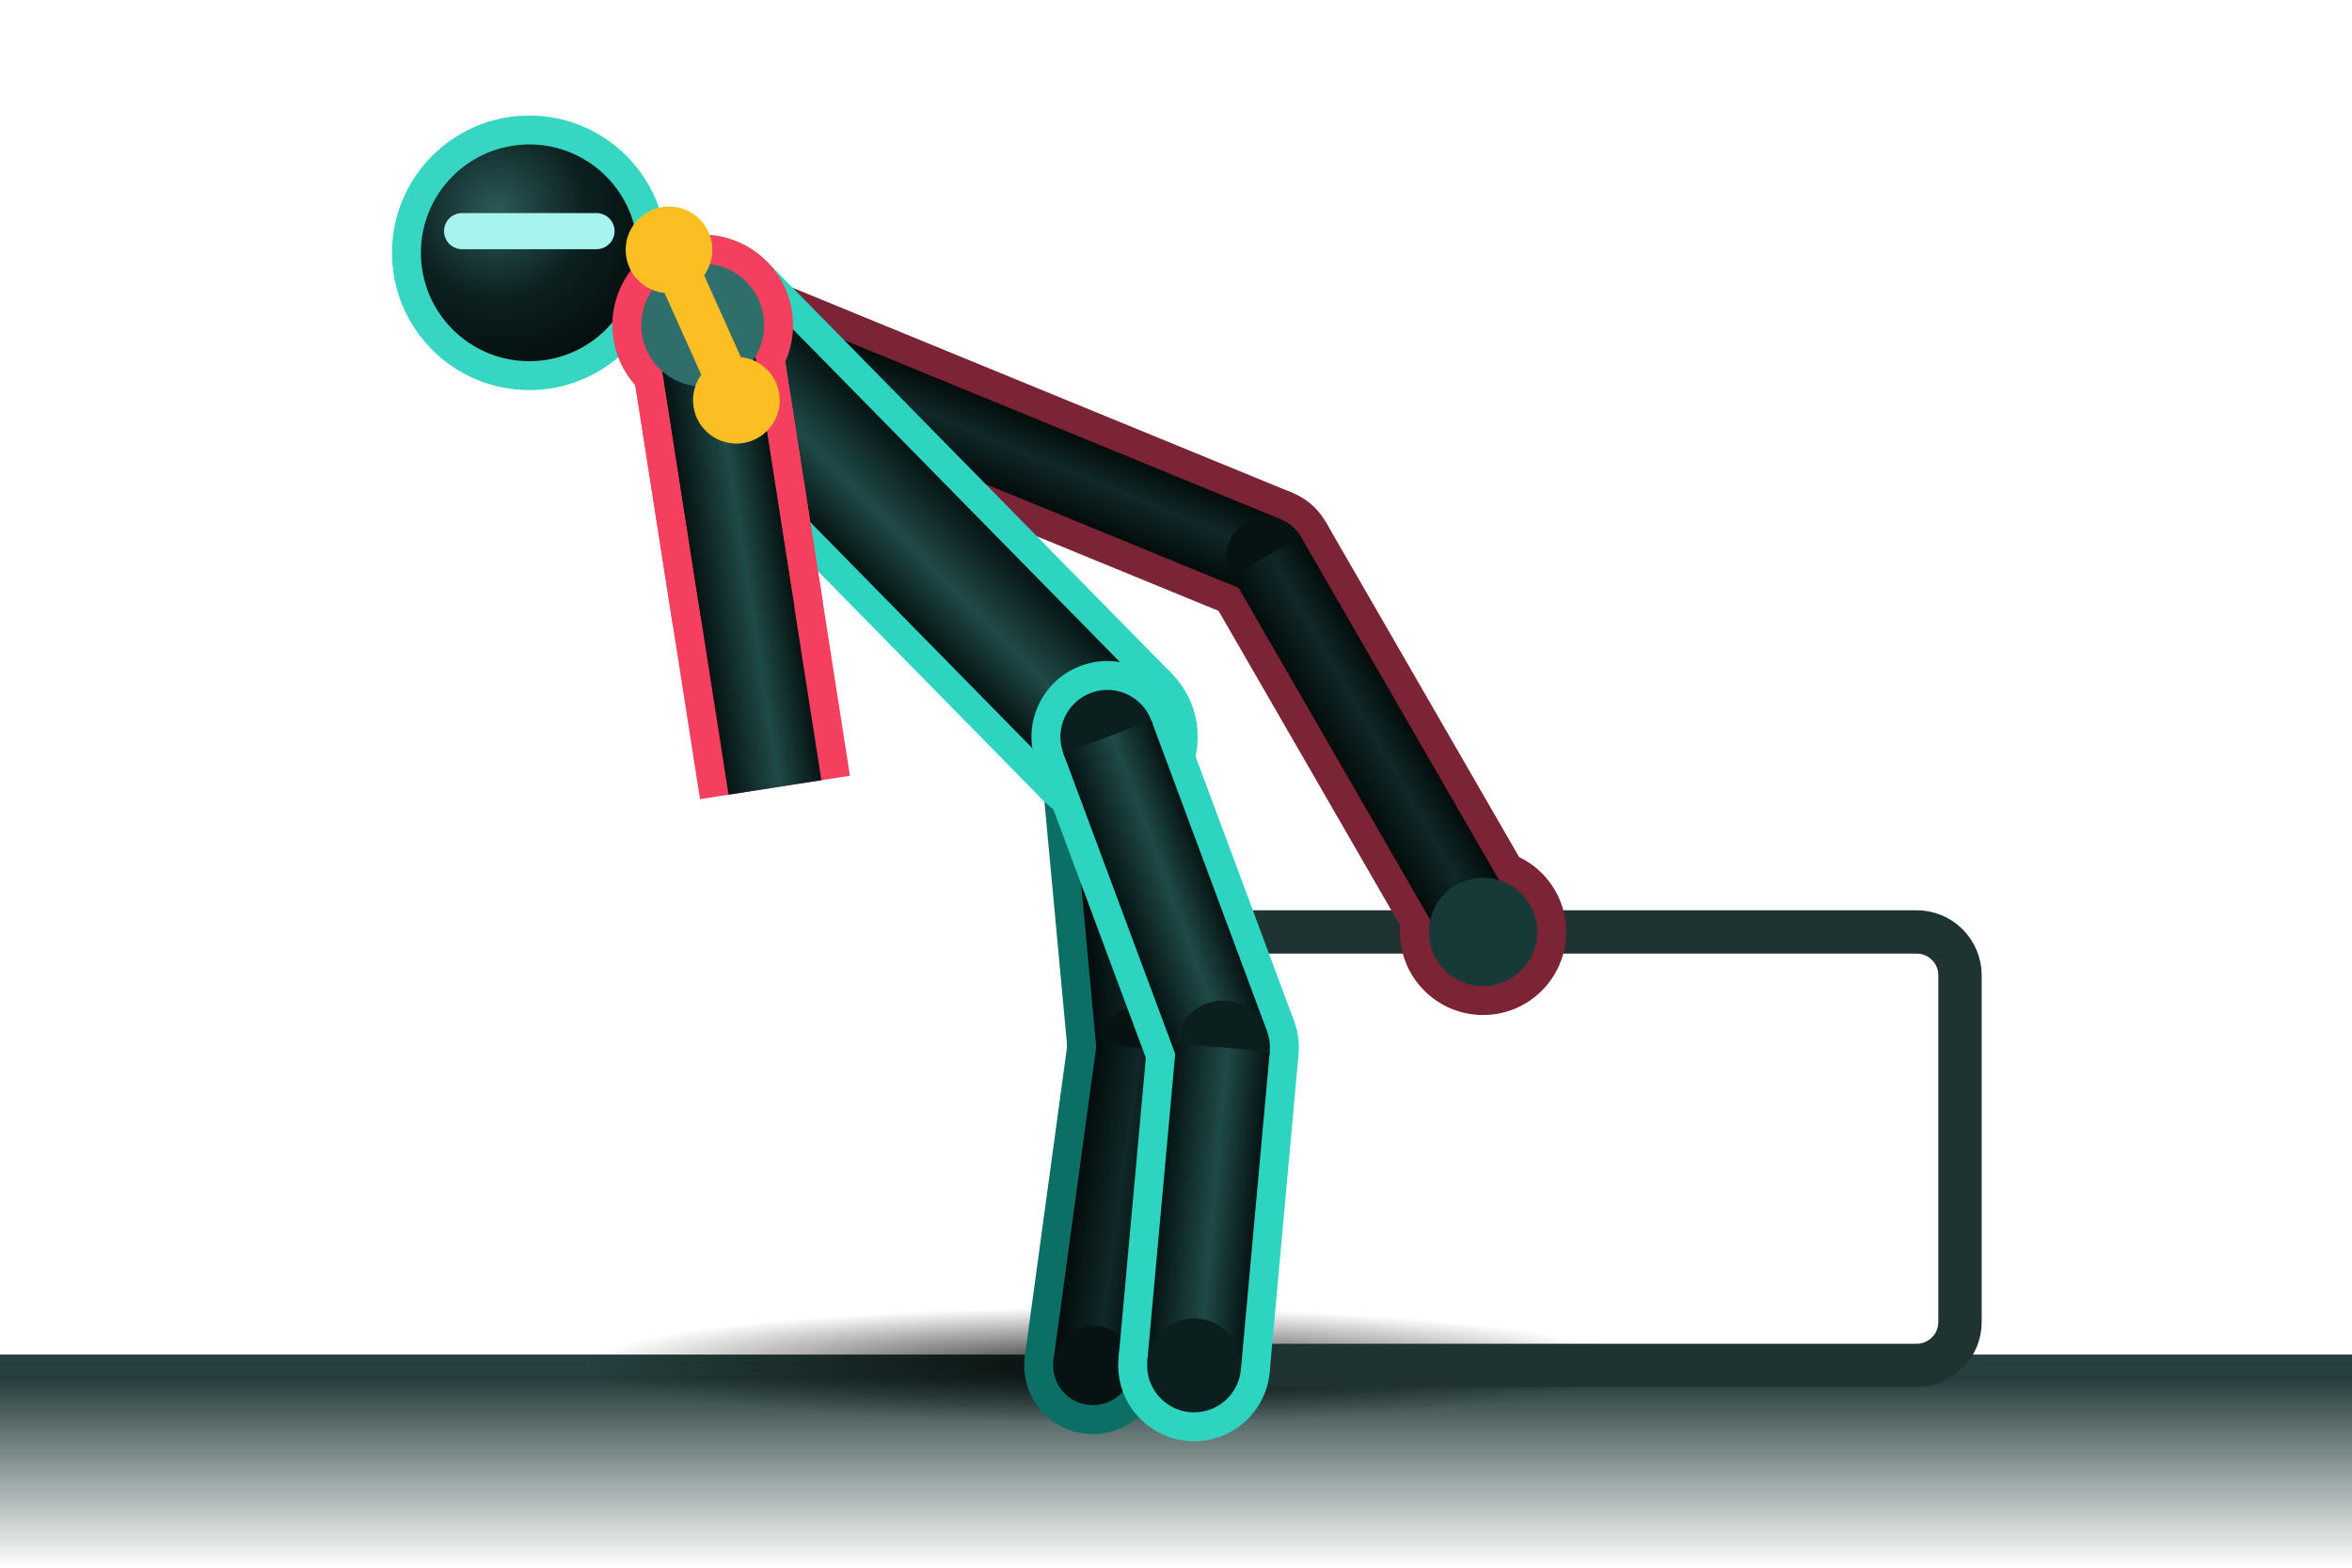
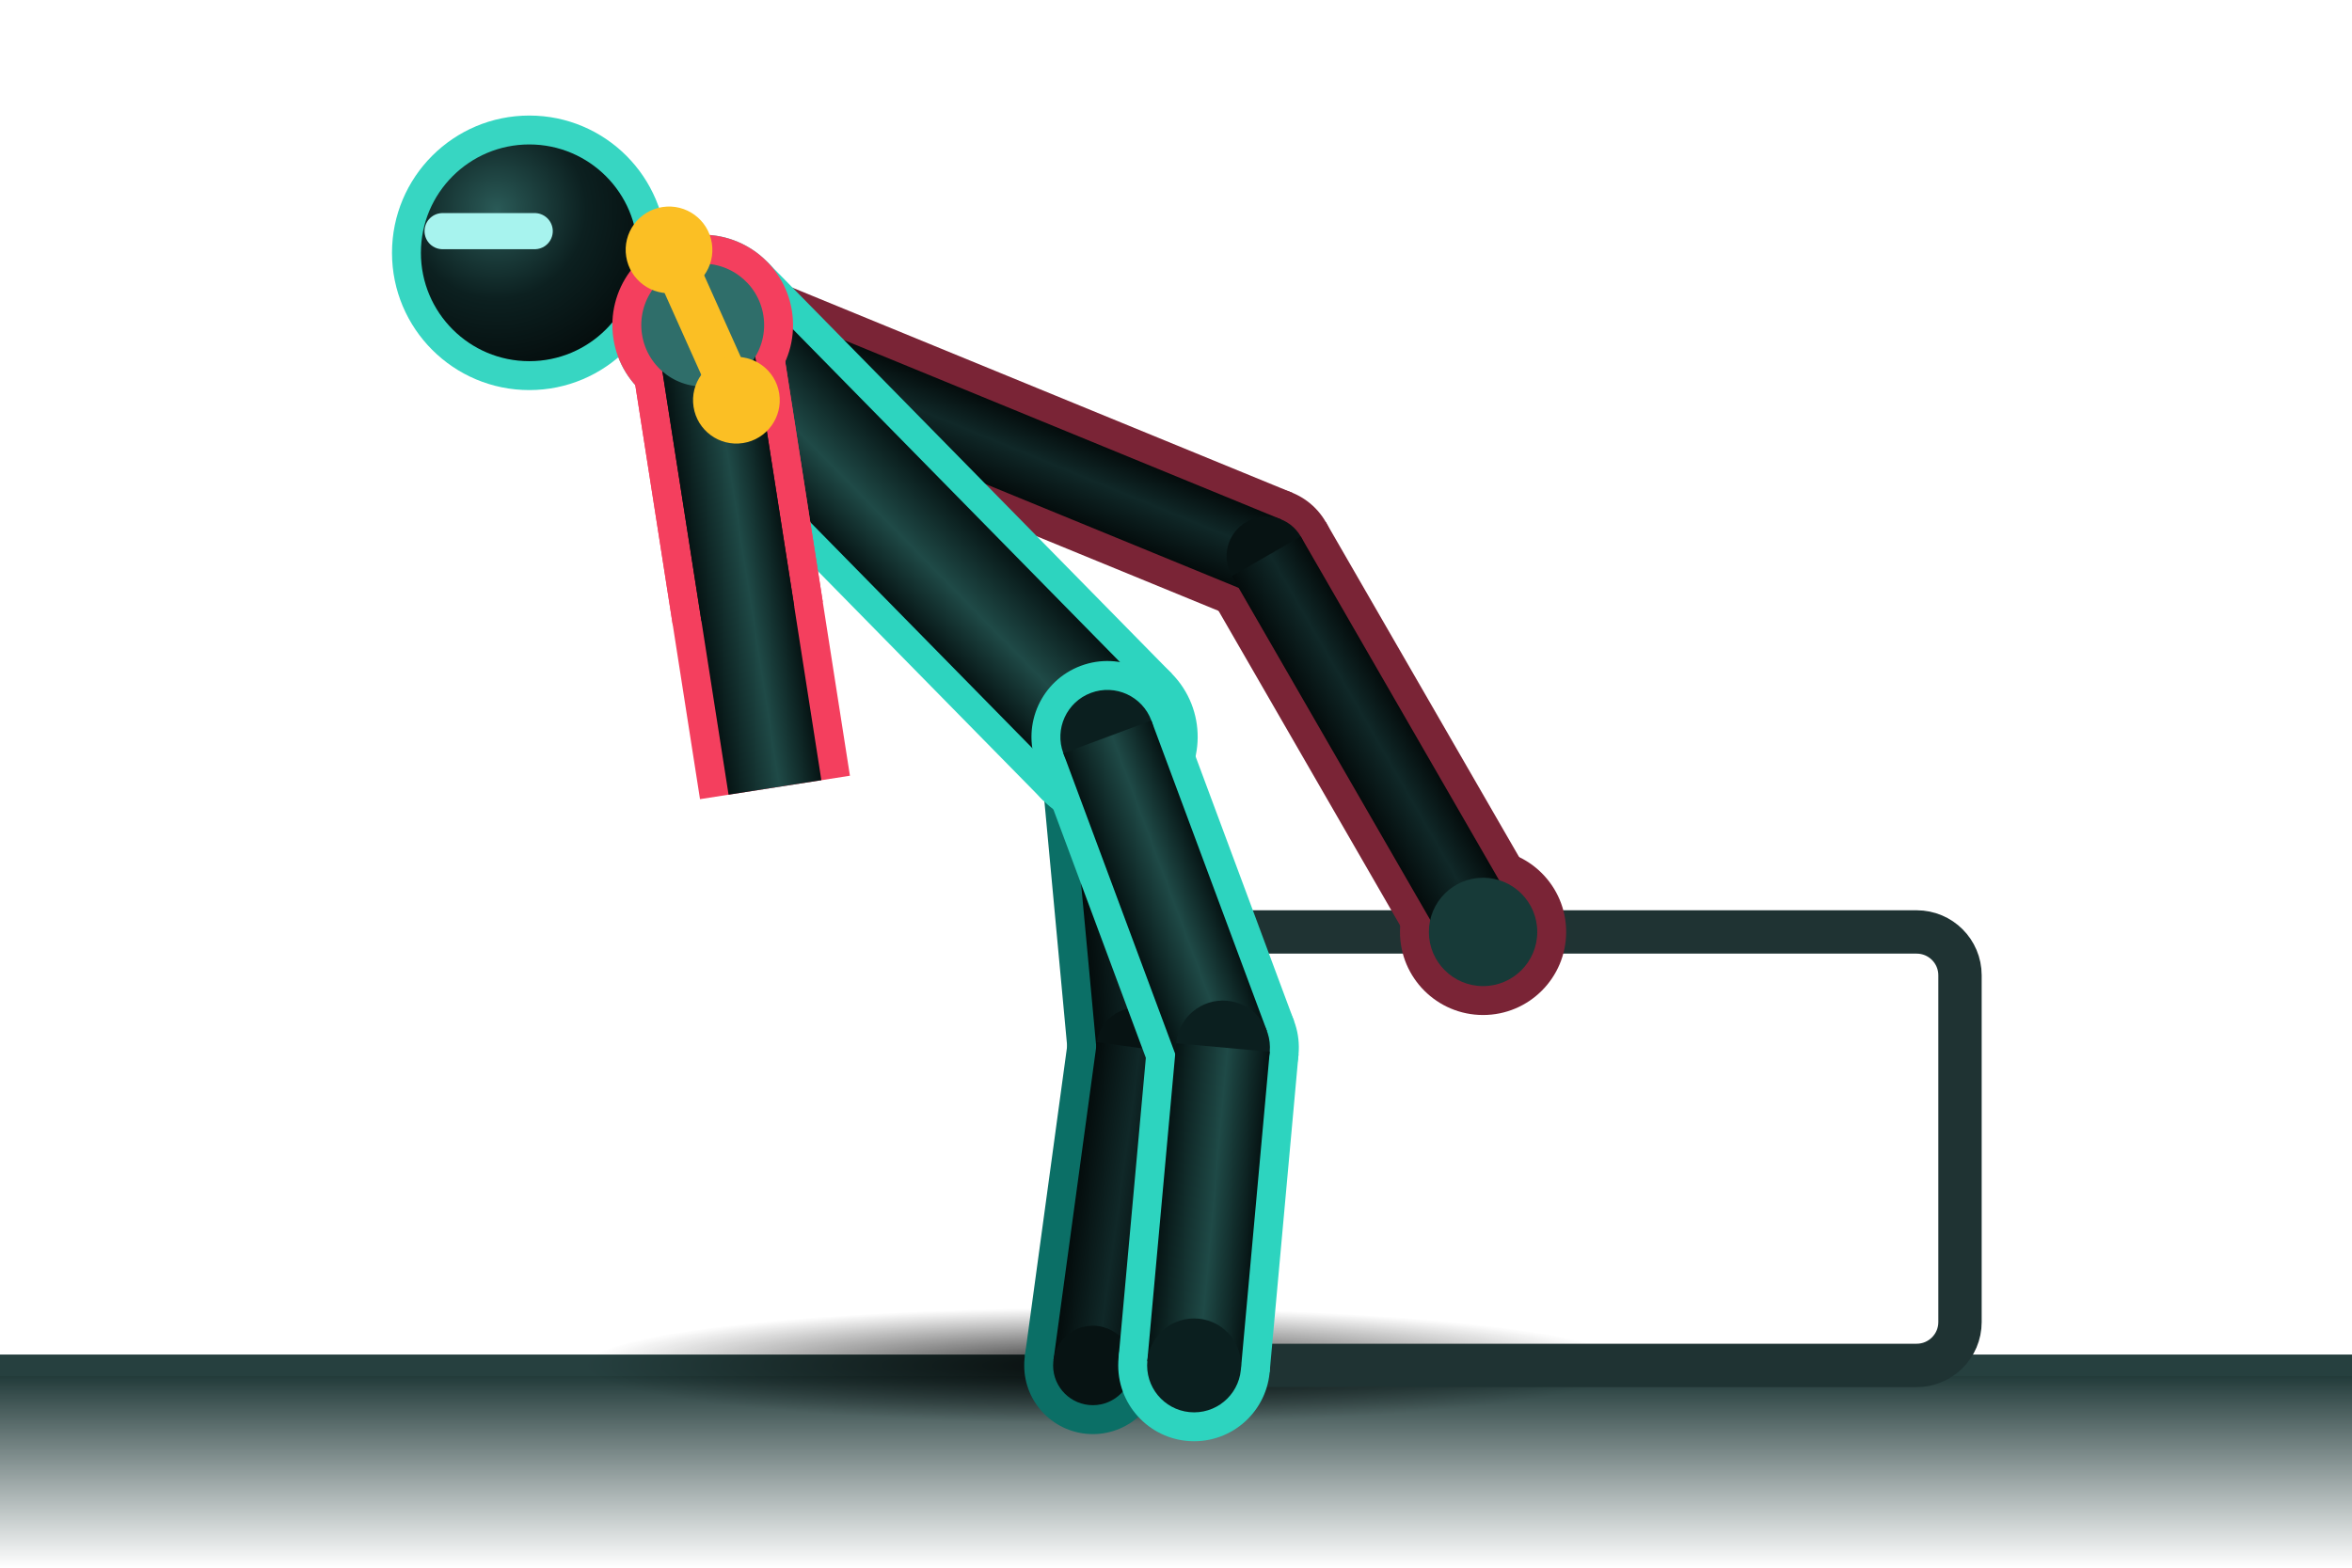
<svg xmlns="http://www.w3.org/2000/svg" viewBox="0 0 325.5 217">
  <style>g{transform-box:view-box;transform-origin:0 0}@keyframes m0{0%,90%,100%{transform:translate(64.78px,0px) rotate(0.35deg)}40%{transform:translate(64.78px,0px) rotate(-130.52deg);animation-timing-function:linear}50%{transform:translate(64.78px,0px) rotate(-130.52deg)}}.m0{animation:m0 2.4s cubic-bezier(.45,0,.55,1) infinite}@keyframes m1{0%,90%,100%{transform:scale(1,1)}40%,50%{transform:scale(0.46,1)}}.m1{animation:m1 2.4s cubic-bezier(.45,0,.55,1) infinite}@keyframes m2{0%,90%,100%{transform:translate(40.45px,0px) rotate(-81.47deg)}40%{transform:translate(18.44px,0px) rotate(49.4deg);animation-timing-function:linear}50%{transform:translate(18.44px,0px) rotate(49.4deg)}}.m2{animation:m2 2.4s cubic-bezier(.45,0,.55,1) infinite}@media (prefers-reduced-motion:reduce){*{animation-play-state:paused!important}}</style>
  <defs>
    <linearGradient id="tn" x1="0" y1="0" x2="0" y2="1">
      <stop offset="0" stop-color="#061414" />
      <stop offset=".45" stop-color="#1f4a47" />
      <stop offset="1" stop-color="#061414" />
    </linearGradient>
    <linearGradient id="tf" x1="0" y1="0" x2="0" y2="1">
      <stop offset="0" stop-color="#040c0c" />
      <stop offset=".45" stop-color="#102828" />
      <stop offset="1" stop-color="#040c0c" />
    </linearGradient>
    <radialGradient id="hd" cx=".35" cy=".3" r=".75">
      <stop offset="0" stop-color="#2a5a57" />
      <stop offset=".55" stop-color="#0c2020" />
      <stop offset="1" stop-color="#050e0e" />
    </radialGradient>
    <radialGradient id="sh">
      <stop offset="0" stop-color="#000" stop-opacity=".9" />
      <stop offset="1" stop-color="#000" stop-opacity="0" />
    </radialGradient>
    <linearGradient id="fl" x1="0" y1="0" x2="0" y2="1">
      <stop offset="0" stop-color="#16302f" />
      <stop offset="1" stop-color="#16302f" stop-opacity="0" />
    </linearGradient>
  </defs>
  <g transform="translate(-96.75,-103)">
    <rect x="96.75" y="292" width="325.5" height="28" fill="url(#fl)" />
    <path d="M96.75,292 H422.25" fill="none" stroke="#26403f" stroke-width="3" stroke-linecap="round" stroke-linejoin="round" />
    <g transform="translate(250,292) scale(1,1)" style="opacity:0.9;">
      <ellipse rx="72" ry="8" fill="url(#sh)" />
    </g>
    <rect x="264" y="232" width="104" height="60" rx="6" fill="none" stroke="#1f3333" stroke-width="6" />
    <g transform="translate(250,205)">
      <g transform="rotate(84.69)">
        <circle r="9.5" fill="#0b6f66" />
        <g transform="scale(1,1)">
          <path d="M0,0 H43.19" fill="none" stroke="#0b6f66" stroke-width="19" stroke-linecap="butt" stroke-linejoin="round" />
        </g>
        <g transform="translate(43.19,0) rotate(13.08)">
          <circle r="9.5" fill="#0b6f66" />
          <g transform="scale(1,1)">
            <path d="M0,0 H44.41" fill="none" stroke="#0b6f66" stroke-width="19" stroke-linecap="butt" stroke-linejoin="round" />
          </g>
          <g transform="translate(44.41,0) rotate(-97.77)">
            <circle r="9.5" fill="#0b6f66" />
          </g>
        </g>
      </g>
    </g>
    <g transform="translate(250,205)">
      <g transform="rotate(84.69)">
        <circle r="5.5" fill="#071313" />
        <g transform="scale(1,1)">
          <rect y="-5.5" width="43.19" height="11" fill="url(#tf)" />
        </g>
        <g transform="translate(43.19,0) rotate(13.08)">
          <circle r="5.5" fill="#071313" />
          <g transform="scale(1,1)">
            <rect y="-5.5" width="44.41" height="11" fill="url(#tf)" />
          </g>
          <g transform="translate(44.41,0) rotate(-97.77)">
            <circle r="5.5" fill="#071313" />
          </g>
        </g>
      </g>
    </g>
    <g transform="translate(250,205) rotate(-134.49)">
      <g transform="translate(79.91,0) rotate(134.49)">
        <g transform="rotate(22.31)">
          <circle r="9.5" fill="#7a2436" />
          <g transform="scale(1,1)">
            <path d="M0,0 H84.31" fill="none" stroke="#7a2436" stroke-width="19" stroke-linecap="butt" stroke-linejoin="round" />
          </g>
          <g transform="translate(84.31,0) rotate(37.71)">
            <circle r="9.5" fill="#7a2436" />
            <g transform="scale(1,1)">
              <path d="M0,0 H60.03" fill="none" stroke="#7a2436" stroke-width="19" stroke-linecap="butt" stroke-linejoin="round" />
            </g>
            <g transform="translate(60.03,0) rotate(-60.02)">
              <circle r="11.5" fill="#7a2436" />
            </g>
          </g>
        </g>
      </g>
    </g>
    <g transform="translate(250,205) rotate(-134.49)">
      <g transform="translate(79.91,0) rotate(134.49)">
        <g transform="rotate(22.31)">
          <circle r="5.5" fill="#071313" />
          <g transform="scale(1,1)">
            <rect y="-5.5" width="84.31" height="11" fill="url(#tf)" />
          </g>
          <g transform="translate(84.31,0) rotate(37.71)">
            <circle r="5.5" fill="#071313" />
            <g transform="scale(1,1)">
              <rect y="-5.5" width="60.03" height="11" fill="url(#tf)" />
            </g>
            <g transform="translate(60.03,0) rotate(-60.02)">
              <circle r="7.5" fill="#173a38" />
            </g>
          </g>
        </g>
      </g>
    </g>
    <g transform="translate(250,205) rotate(-134.49)">
      <circle r="12.5" fill="#2dd4bf" />
      <g transform="scale(1,1)">
        <path d="M0,0 H79.91" fill="none" stroke="#2dd4bf" stroke-width="25" stroke-linecap="butt" stroke-linejoin="round" />
      </g>
      <g transform="translate(79.91,0) rotate(134.49)">
        <circle r="12.5" fill="#2dd4bf" />
      </g>
    </g>
    <g transform="translate(250,205) rotate(-134.49)">
      <circle r="8.5" fill="#0b1f1f" />
      <g transform="scale(1,1)">
        <rect y="-8.5" width="79.91" height="17" fill="url(#tn)" />
      </g>
      <g transform="translate(79.91,0) rotate(134.49)">
        <circle r="8.5" fill="#0b1f1f" />
      </g>
    </g>
    <g transform="translate(250,205) rotate(-134.49)">
      <g transform="translate(79.91,0) rotate(134.49)">
        <g transform="rotate(-157.38)">
          <g transform="translate(26,0) rotate(157.38)">
            <circle r="19" fill="#2dd4bf" opacity="0.95" />
            <circle r="15" fill="url(#hd)" />
-             <path d="M-9.3,-3 H9.3" fill="none" stroke="#a7f3ee" stroke-width="5" stroke-linecap="round" stroke-linejoin="round" />
+             <path d="M-12,-3 H0.75" fill="none" stroke="#a7f3ee" stroke-width="5" stroke-linecap="round" stroke-linejoin="round" />
          </g>
        </g>
      </g>
    </g>
    <g transform="translate(250,205)">
      <g transform="rotate(69.59)">
        <circle r="10.5" fill="#2dd4bf" />
        <g transform="scale(1,1)">
          <path d="M0,0 H45.88" fill="none" stroke="#2dd4bf" stroke-width="21" stroke-linecap="butt" stroke-linejoin="round" />
        </g>
        <g transform="translate(45.88,0) rotate(25.6)">
          <circle r="10.5" fill="#2dd4bf" />
          <g transform="scale(1,1)">
            <path d="M0,0 H44.18" fill="none" stroke="#2dd4bf" stroke-width="21" stroke-linecap="butt" stroke-linejoin="round" />
          </g>
          <g transform="translate(44.18,0) rotate(-95.19)">
            <circle r="10.5" fill="#2dd4bf" />
          </g>
        </g>
      </g>
    </g>
    <g transform="translate(250,205)">
      <g transform="rotate(69.59)">
        <circle r="6.5" fill="#0b1f1f" />
        <g transform="scale(1,1)">
          <rect y="-6.5" width="45.88" height="13" fill="url(#tn)" />
        </g>
        <g transform="translate(45.88,0) rotate(25.6)">
          <circle r="6.5" fill="#0b1f1f" />
          <g transform="scale(1,1)">
            <rect y="-6.5" width="44.18" height="13" fill="url(#tn)" />
          </g>
          <g transform="translate(44.18,0) rotate(-95.19)">
            <circle r="6.5" fill="#0b1f1f" />
          </g>
        </g>
      </g>
    </g>
    <g transform="translate(250,205) rotate(-134.49)">
      <g transform="translate(79.91,0) rotate(134.49)">
        <g transform="rotate(81.12)">
          <circle r="10.5" fill="#f43f5e" />
          <g transform="scale(1,1)">
            <path d="M0,0 H64.78" fill="none" stroke="#f43f5e" stroke-width="21" stroke-linecap="butt" stroke-linejoin="round" />
          </g>
          <g class="m0">
            <circle r="10.5" fill="#f43f5e" />
            <g class="m1">
              <path d="M0,0 H40.45" fill="none" stroke="#f43f5e" stroke-width="21" stroke-linecap="butt" stroke-linejoin="round" />
            </g>
            <g class="m2">
              <circle r="12.5" fill="#f43f5e" />
            </g>
          </g>
        </g>
      </g>
    </g>
    <g transform="translate(250,205) rotate(-134.49)">
      <g transform="translate(79.91,0) rotate(134.49)">
        <g transform="rotate(81.12)">
          <circle r="6.5" fill="#0b1f1f" />
          <g transform="scale(1,1)">
            <rect y="-6.5" width="64.78" height="13" fill="url(#tn)" />
          </g>
          <g class="m0">
            <circle r="6.5" fill="#0b1f1f" />
            <g class="m1">
              <rect y="-6.5" width="40.45" height="13" fill="url(#tn)" />
            </g>
            <g class="m2">
              <circle r="8.5" fill="#2f6e6a" />
              <g transform="translate(0,0) rotate(0) scale(1,1)">
                <path d="M-11,3 L11,-3" fill="none" stroke="#fbbf24" stroke-width="6" stroke-linecap="round" stroke-linejoin="round" />
              </g>
              <g transform="translate(-11,3) rotate(0) scale(1,1)">
                <circle cx="0" cy="0" r="6" fill="#fbbf24" stroke="none" stroke-width="6.3" />
              </g>
              <g transform="translate(11,-3) rotate(0) scale(1,1)">
                <circle cx="0" cy="0" r="6" fill="#fbbf24" stroke="none" stroke-width="6.3" />
              </g>
            </g>
          </g>
        </g>
      </g>
    </g>
  </g>
</svg>
